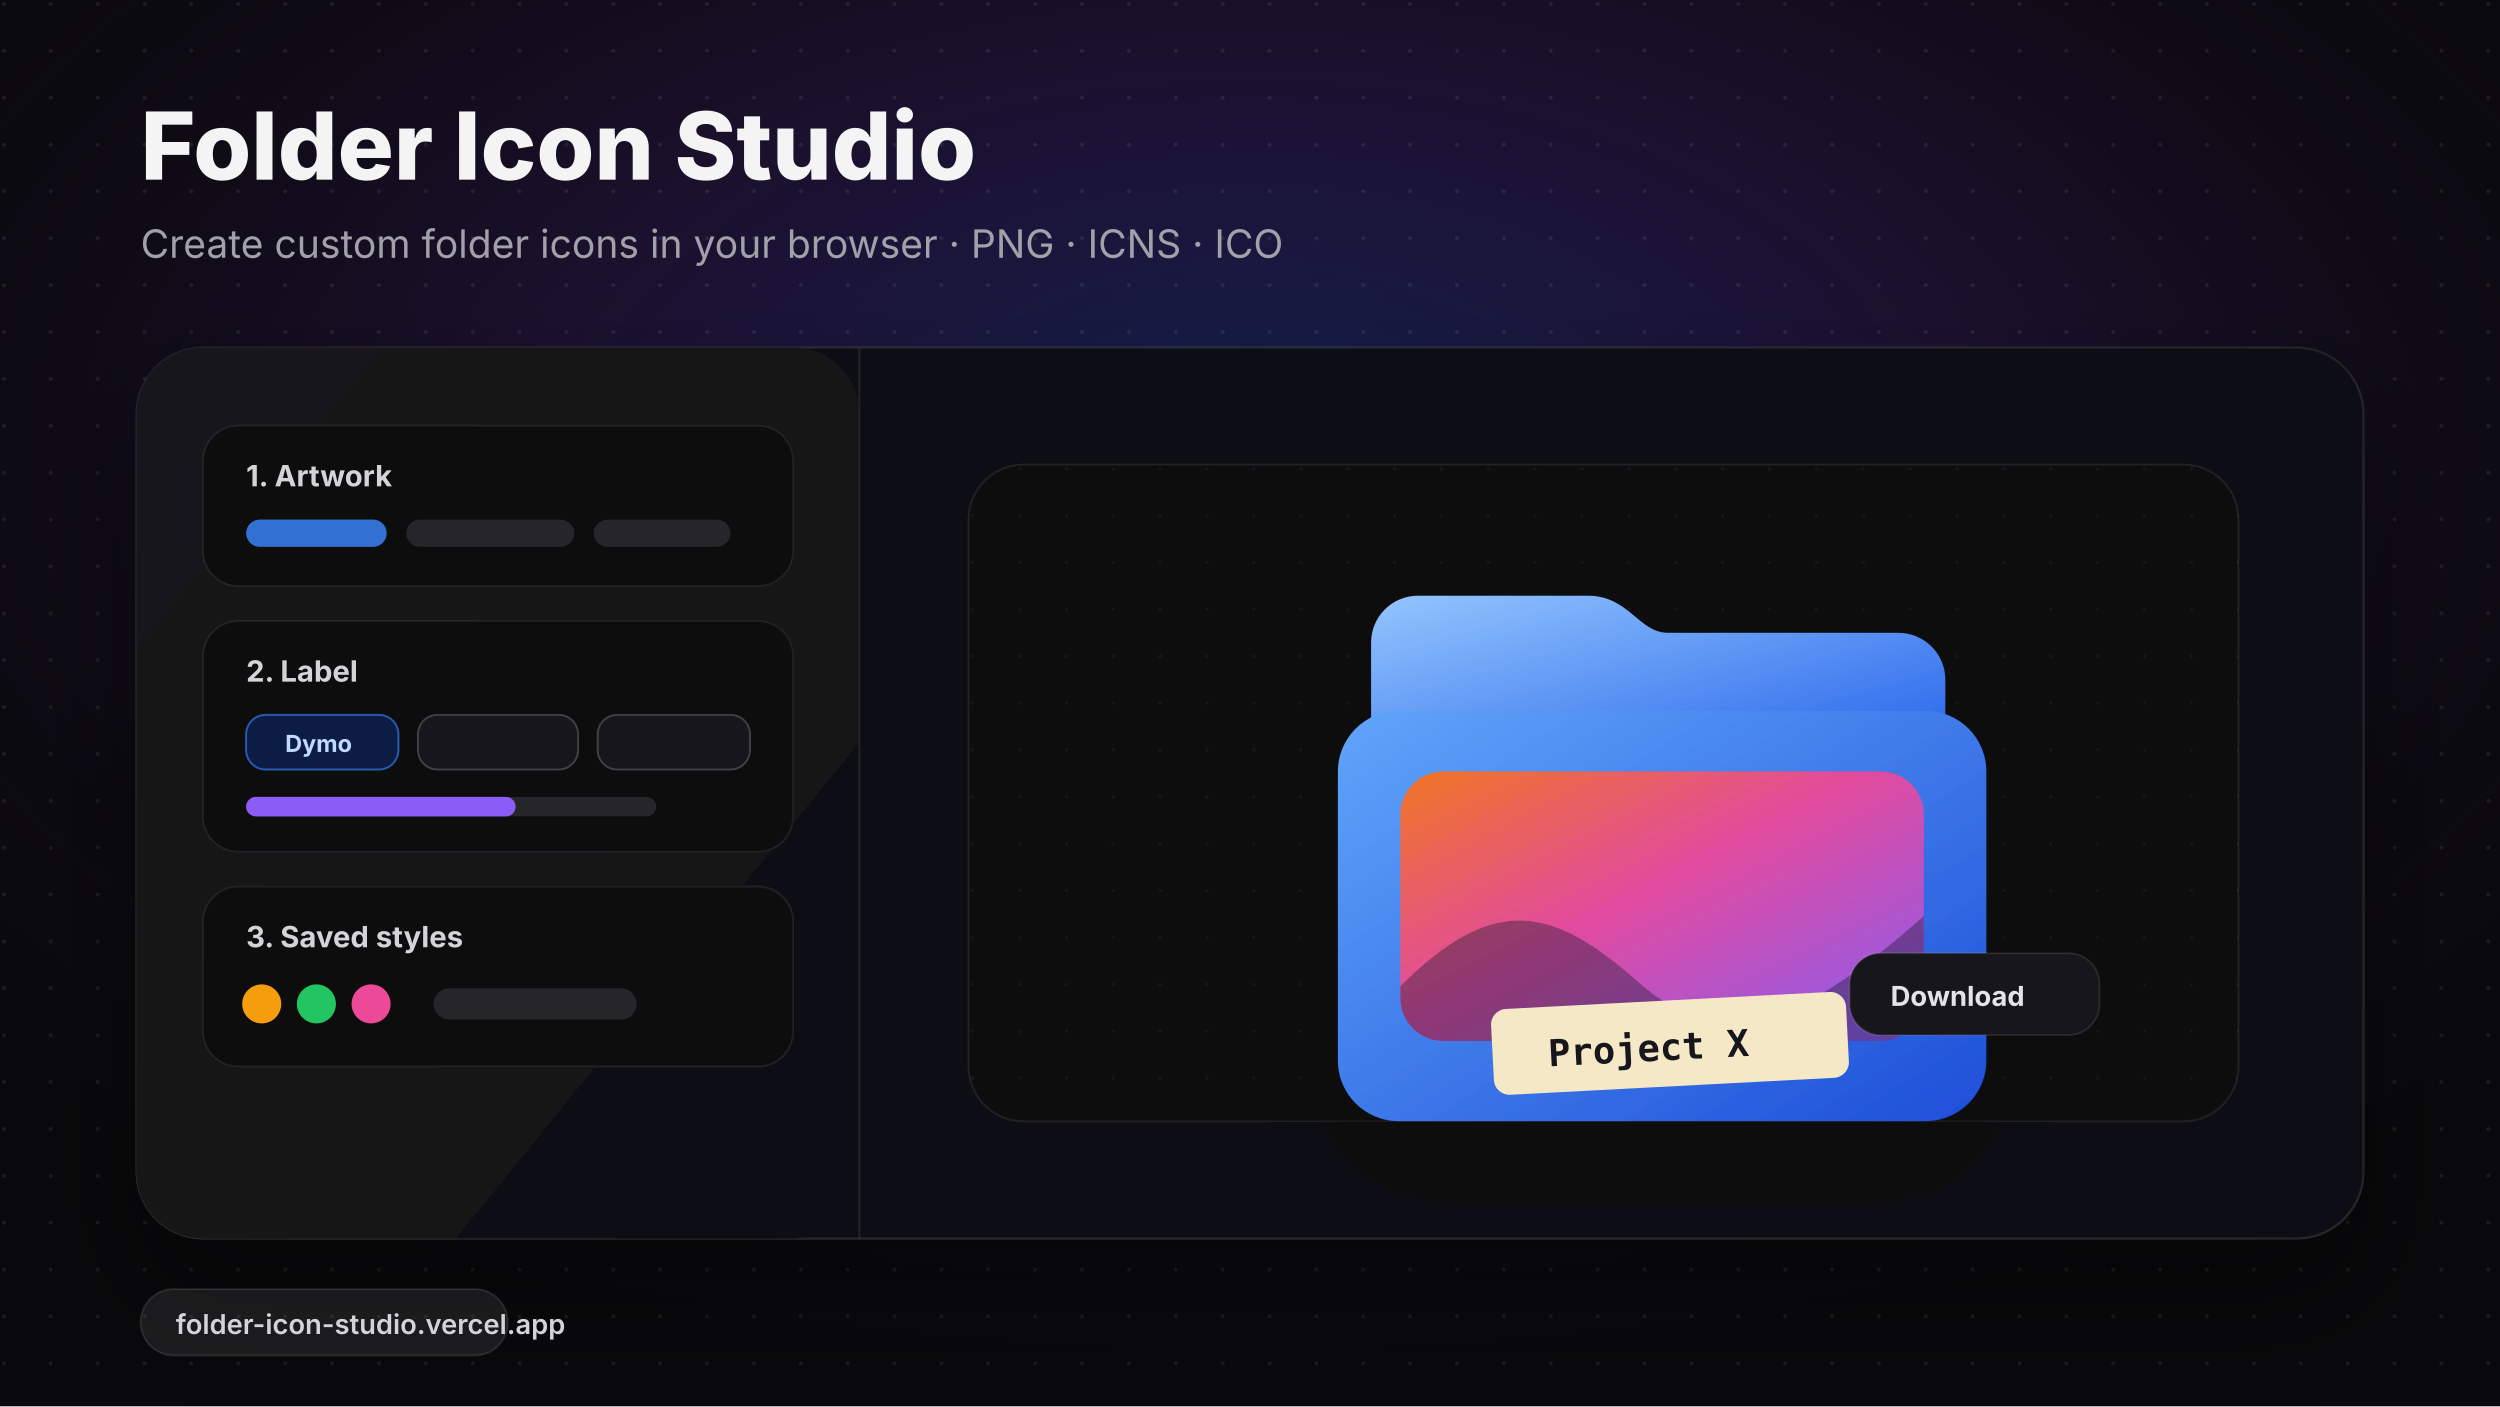
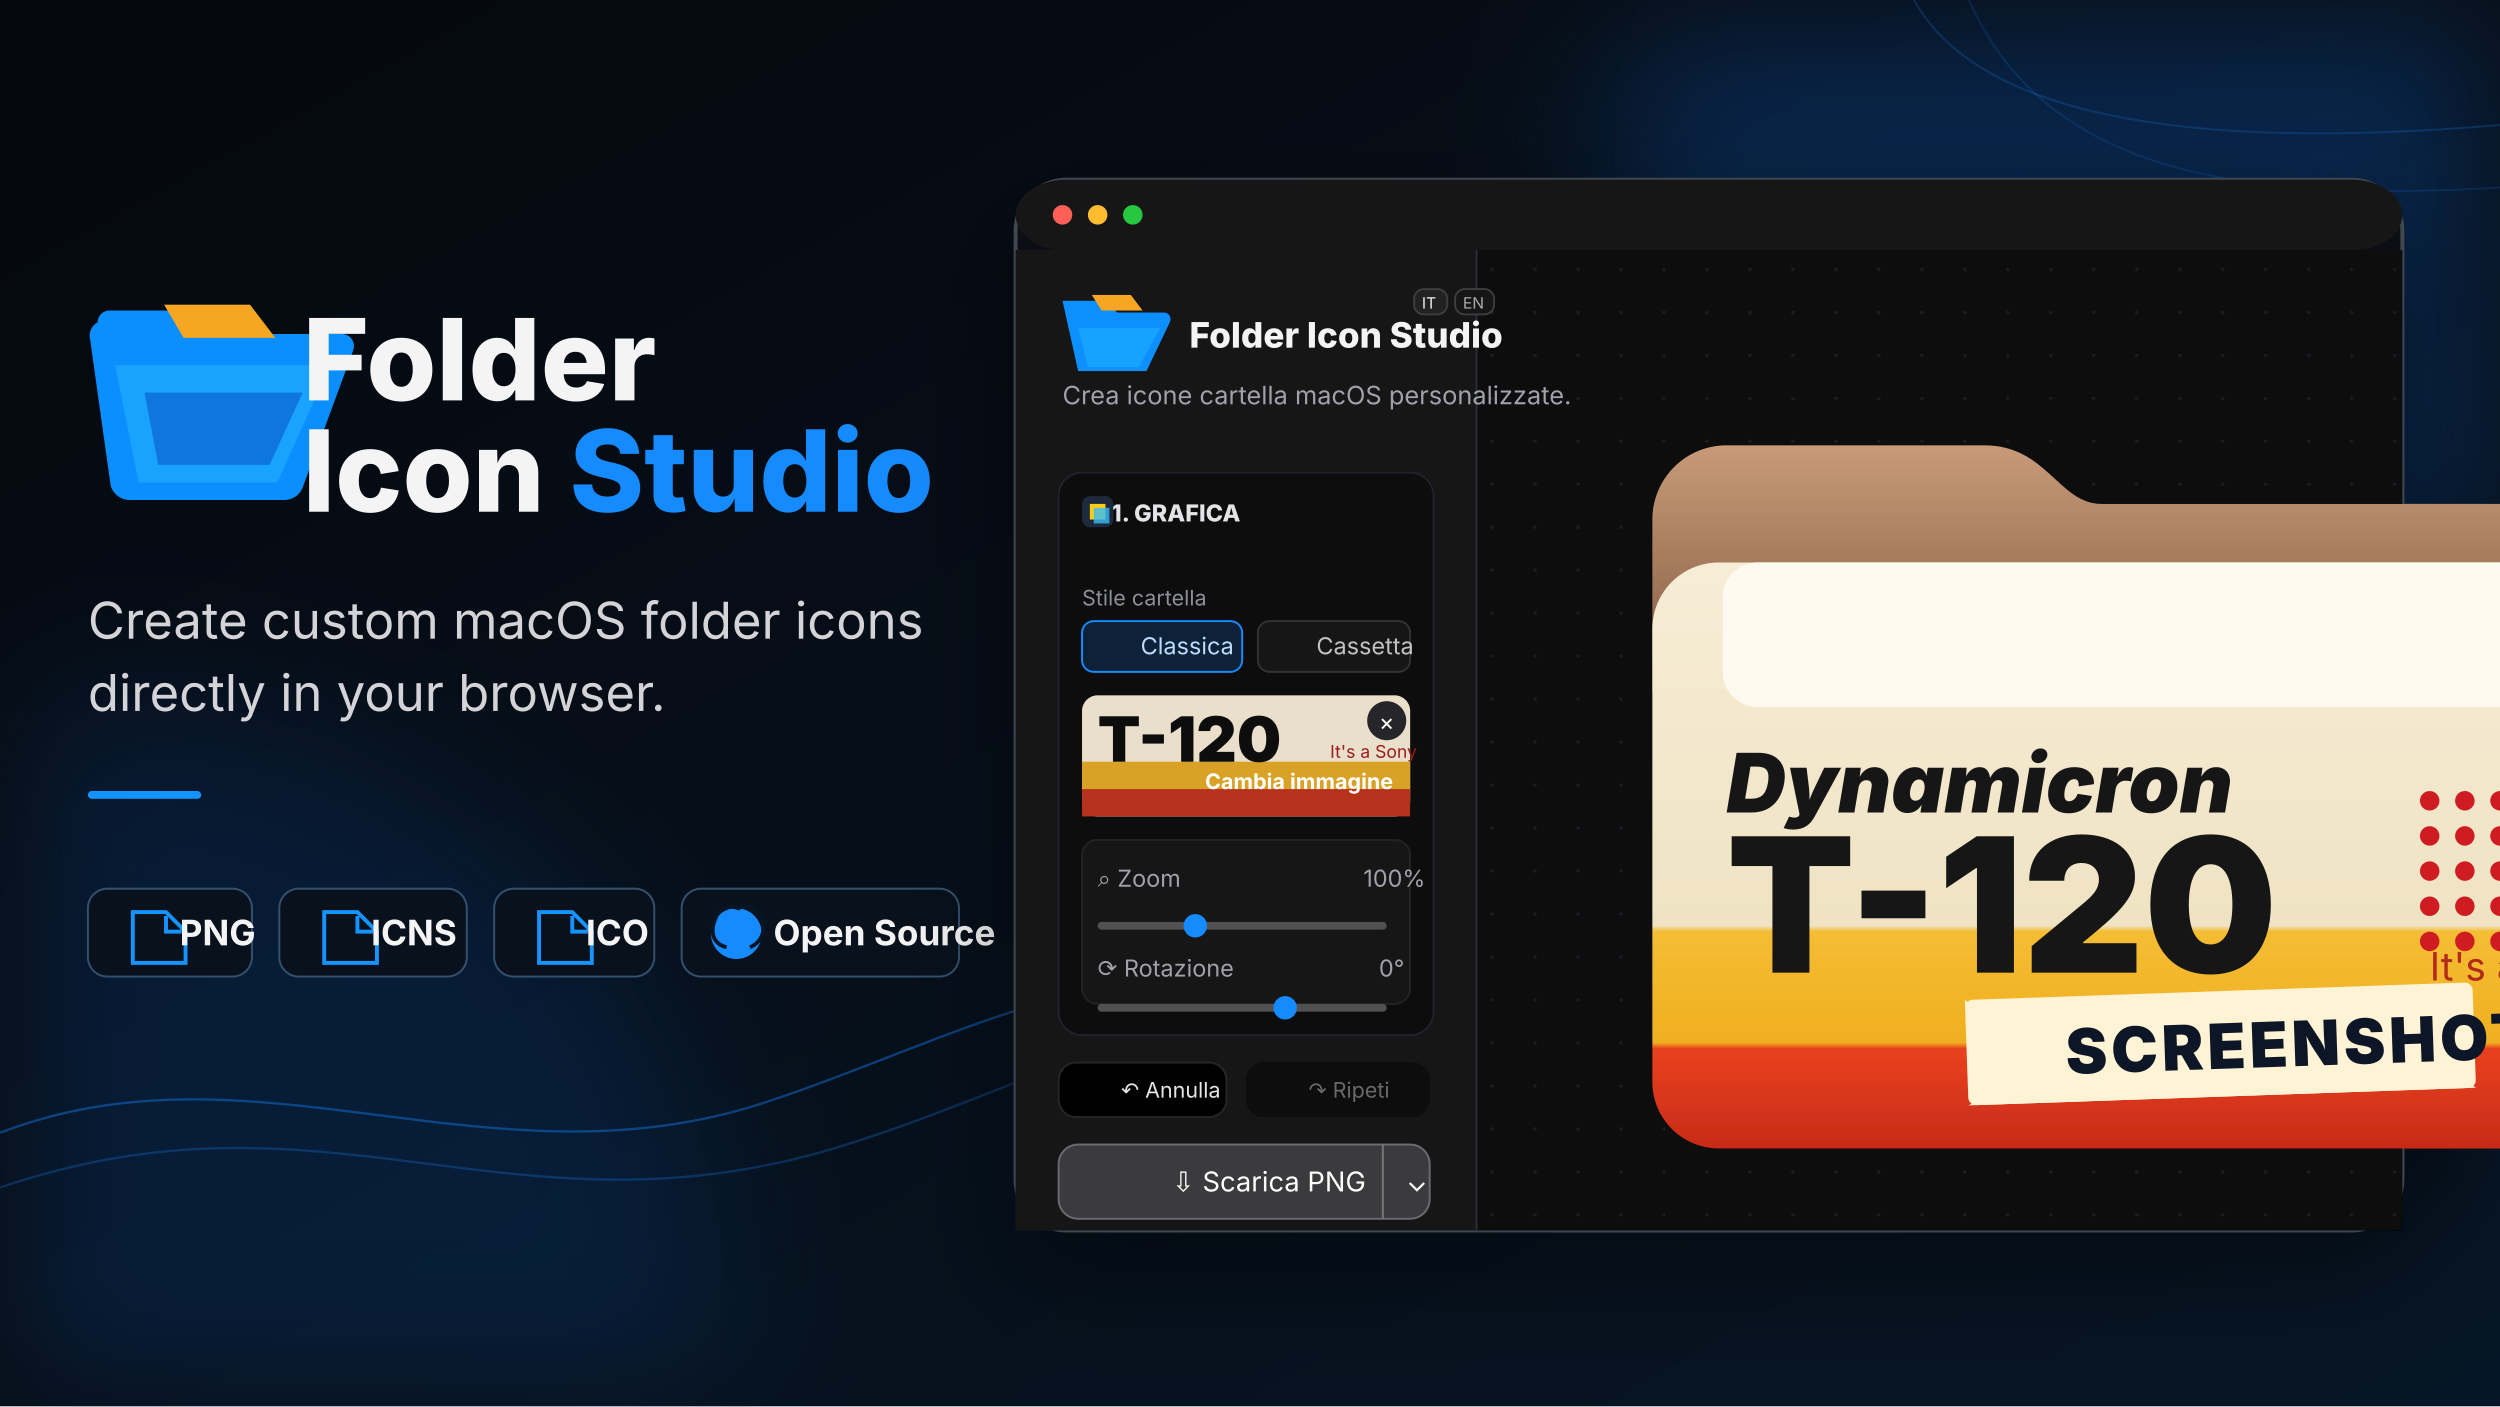
<svg xmlns="http://www.w3.org/2000/svg" width="1280" height="720" viewBox="0 0 1280 720" fill="none" role="img" aria-labelledby="title desc">
  <defs>
-     <radialGradient id="bgGlow" cx="50%" cy="32%" r="70%">
-       <stop offset="0%" stop-color="#1d4ed8" stop-opacity="0.32" />
-       <stop offset="42%" stop-color="#7c3aed" stop-opacity="0.15" />
-       <stop offset="100%" stop-color="#09090b" stop-opacity="0" />
-     </radialGradient>
-     <linearGradient id="panel" x1="0" y1="0" x2="1" y2="1">
-       <stop stop-color="#18181b" />
-       <stop offset="1" stop-color="#0f0f12" />
+     <linearGradient id="bg" x1="0" y1="0" x2="1" y2="1">
+       <stop stop-color="#05080d" />
+       <stop offset="1" stop-color="#071626" />
    </linearGradient>
-     <linearGradient id="folderTop" x1="0" y1="0" x2="1" y2="1">
-       <stop stop-color="#93c5fd" />
-       <stop offset="1" stop-color="#2563eb" />
+     <linearGradient id="blue" x1="0" y1="0" x2="1" y2="1">
+       <stop stop-color="#38bdf8" />
+       <stop offset="1" stop-color="#1479f3" />
    </linearGradient>
-     <linearGradient id="folderBody" x1="0" y1="0" x2="1" y2="1">
-       <stop stop-color="#60a5fa" />
-       <stop offset="1" stop-color="#1d4ed8" />
+     <linearGradient id="folder" x1="0" y1="0" x2="0" y2="1">
+       <stop stop-color="#f7edd7" />
+       <stop offset=".62" stop-color="#efe3c3" />
+       <stop offset=".63" stop-color="#f4bd34" />
+       <stop offset=".82" stop-color="#f0af20" />
+       <stop offset=".83" stop-color="#e9411e" />
+       <stop offset="1" stop-color="#c72b18" />
    </linearGradient>
-     <linearGradient id="art" x1="0" y1="0" x2="1" y2="1">
-       <stop stop-color="#f97316" />
-       <stop offset="0.45" stop-color="#ec4899" />
-       <stop offset="1" stop-color="#8b5cf6" />
+     <linearGradient id="tab" x1="0" y1="0" x2="0" y2="1">
+       <stop stop-color="#c89a78" />
+       <stop offset="1" stop-color="#805940" />
    </linearGradient>
-     <filter id="shadow" x="-20%" y="-20%" width="140%" height="140%">
-       <feDropShadow dx="0" dy="28" stdDeviation="28" flood-color="#000000" flood-opacity="0.42" />
+     <filter id="shadow" x="-25%" y="-25%" width="150%" height="150%">
+       <feDropShadow dx="0" dy="24" stdDeviation="28" flood-color="#000" flood-opacity=".45" />
    </filter>
-     <pattern id="dots" width="24" height="24" patternUnits="userSpaceOnUse">
-       <circle cx="2" cy="2" r="1" fill="#ffffff" opacity="0.08" />
+     <filter id="soft" x="-40%" y="-40%" width="180%" height="180%">
+       <feGaussianBlur stdDeviation="40" />
+     </filter>
+     <pattern id="dots" width="22" height="22" patternUnits="userSpaceOnUse">
+       <circle cx="2" cy="2" r="1" fill="#fff" opacity=".08" />
    </pattern>
  </defs>
-   <rect width="1280" height="720" fill="#09090b" />
-   <rect width="1280" height="720" fill="url(#bgGlow)" />
-   <rect width="1280" height="720" fill="url(#dots)" />
-   <text x="72" y="92" fill="#f4f4f5" font-family="Inter, ui-sans-serif, system-ui, -apple-system, BlinkMacSystemFont, Segoe UI, sans-serif" font-size="48" font-weight="800">Folder Icon Studio</text>
-   <text x="72" y="132" fill="#a1a1aa" font-family="Inter, ui-sans-serif, system-ui, -apple-system, BlinkMacSystemFont, Segoe UI, sans-serif" font-size="20">Create custom folder icons in your browser · PNG · ICNS · ICO</text>
-   <g filter="url(#shadow)">
-     <rect x="70" y="178" width="1140" height="456" rx="34" fill="#111114" stroke="#ffffff" stroke-opacity="0.08" />
-     <rect x="70" y="178" width="370" height="456" rx="34" fill="url(#panel)" />
-     <path d="M440 178V634" stroke="#ffffff" stroke-opacity="0.08" />
-     <g transform="translate(104 218)">
-       <rect width="302" height="82" rx="18" fill="#09090b" stroke="#ffffff" stroke-opacity="0.08" />
-       <text x="22" y="31" fill="#d4d4d8" font-family="Inter, ui-sans-serif, system-ui" font-size="15" font-weight="700">1. Artwork</text>
-       <rect x="22" y="48" width="72" height="14" rx="7" fill="#3b82f6" opacity="0.85" />
-       <rect x="104" y="48" width="86" height="14" rx="7" fill="#27272a" />
-       <rect x="200" y="48" width="70" height="14" rx="7" fill="#27272a" />
+   <rect width="1280" height="720" fill="url(#bg)" />
+   <circle cx="1085" cy="88" r="260" fill="#0b66d8" opacity=".25" filter="url(#soft)" />
+   <circle cx="60" cy="670" r="310" fill="#0b66d8" opacity=".16" filter="url(#soft)" />
+   <path d="M0 580C130 530 250 610 390 565C488 533 565 483 680 505" stroke="#1679e8" stroke-opacity=".45" stroke-width="1.2" />
+   <path d="M0 608C165 552 258 635 420 590C525 560 600 505 700 525" stroke="#1679e8" stroke-opacity=".28" stroke-width="1.2" />
+   <path d="M980 0C1012 58 1116 78 1280 64" stroke="#1679e8" stroke-opacity=".24" stroke-width="1" />
+   <path d="M1008 0C1045 82 1132 105 1280 96" stroke="#1679e8" stroke-opacity=".18" stroke-width="1" />
+   <g transform="translate(46 156)">
+     <path d="M4 9C4 5.7 6.7 3 10 3h50l12 12h57c4.4 0 7.4 4.4 5.8 8.5L109 93.5A10 10 0 0 1 99.7 100H20.4c-4.7 0-8.8-3.2-9.8-7.8L.2 18.2A8 8 0 0 1 4 9Z" fill="#0b8fff" />
+     <path d="M38 0h44l13 17H48L38 0Z" fill="#f6a623" />
+     <path d="M13 31h110L96 91H25L13 31Z" fill="#18a3ff" />
+     <path d="M28 45h81L92 82H35L28 45Z" fill="#0d69d7" opacity=".8" />
+   </g>
+   <text x="155" y="205" fill="#f4f4f5" font-family="Inter, ui-sans-serif, system-ui, -apple-system, BlinkMacSystemFont, Segoe UI, sans-serif" font-size="58" font-weight="800">Folder</text>
+   <text x="155" y="262" fill="#f4f4f5" font-family="Inter, ui-sans-serif, system-ui, -apple-system, BlinkMacSystemFont, Segoe UI, sans-serif" font-size="58" font-weight="800">Icon <tspan fill="#168bff">Studio</tspan>
+   </text>
+   <text x="45" y="327" fill="#d4d4d8" font-family="Inter, ui-sans-serif, system-ui" font-size="26">Create custom macOS folder icons</text>
+   <text x="45" y="364" fill="#d4d4d8" font-family="Inter, ui-sans-serif, system-ui" font-size="26">directly in your browser.</text>
+   <rect x="45" y="405" width="58" height="4" rx="2" fill="#1493ff" />
+   <g font-family="Inter, ui-sans-serif, system-ui" font-size="18" font-weight="700" fill="#f4f4f5">
+     <g transform="translate(45 455)">
+       <rect width="84" height="45" rx="10" fill="#08111c" stroke="#33516f" />
+       <path d="M23 12h17l10 10v16H23V12Zm17 2v8h8" stroke="#1594ff" stroke-width="2" fill="none" />
+       <text x="47" y="29">PNG</text>
    </g>
-     <g transform="translate(104 318)">
-       <rect width="302" height="118" rx="18" fill="#09090b" stroke="#ffffff" stroke-opacity="0.08" />
-       <text x="22" y="31" fill="#d4d4d8" font-family="Inter, ui-sans-serif, system-ui" font-size="15" font-weight="700">2. Label</text>
-       <rect x="22" y="48" width="78" height="28" rx="10" fill="#1d4ed8" fill-opacity="0.28" stroke="#3b82f6" stroke-opacity="0.65" />
-       <text x="42" y="67" fill="#bfdbfe" font-family="Inter, ui-sans-serif, system-ui" font-size="12" font-weight="700">Dymo</text>
-       <rect x="110" y="48" width="82" height="28" rx="10" fill="#18181b" stroke="#3f3f46" />
-       <rect x="202" y="48" width="78" height="28" rx="10" fill="#18181b" stroke="#3f3f46" />
-       <rect x="22" y="90" width="210" height="10" rx="5" fill="#27272a" />
-       <rect x="22" y="90" width="138" height="10" rx="5" fill="#8b5cf6" />
+     <g transform="translate(143 455)">
+       <rect width="96" height="45" rx="10" fill="#08111c" stroke="#33516f" />
+       <path d="M23 12h17l10 10v16H23V12Zm17 2v8h8" stroke="#1594ff" stroke-width="2" fill="none" />
+       <text x="47" y="29">ICNS</text>
    </g>
-     <g transform="translate(104 454)">
-       <rect width="302" height="92" rx="18" fill="#09090b" stroke="#ffffff" stroke-opacity="0.08" />
-       <text x="22" y="31" fill="#d4d4d8" font-family="Inter, ui-sans-serif, system-ui" font-size="15" font-weight="700">3. Saved styles</text>
-       <circle cx="30" cy="60" r="10" fill="#f59e0b" />
-       <circle cx="58" cy="60" r="10" fill="#22c55e" />
-       <circle cx="86" cy="60" r="10" fill="#ec4899" />
-       <rect x="118" y="52" width="104" height="16" rx="8" fill="#27272a" />
+     <g transform="translate(253 455)">
+       <rect width="82" height="45" rx="10" fill="#08111c" stroke="#33516f" />
+       <path d="M23 12h17l10 10v16H23V12Zm17 2v8h8" stroke="#1594ff" stroke-width="2" fill="none" />
+       <text x="47" y="29">ICO</text>
    </g>
-     <g transform="translate(496 238)">
-       <rect x="0" y="0" width="650" height="336" rx="28" fill="#09090b" stroke="#ffffff" stroke-opacity="0.08" />
-       <rect x="0" y="0" width="650" height="336" rx="28" fill="url(#dots)" opacity="0.7" />
-       <g transform="translate(167 55)" filter="url(#shadow)">
-         <path d="M39 36C39 22.745 49.745 12 63 12H150C171 12 176 31 191 31H309C322.255 31 333 41.745 333 55V95H39V36Z" fill="url(#folderTop)" />
-         <rect x="22" y="71" width="332" height="210" rx="31" fill="url(#folderBody)" />
-         <rect x="54" y="102" width="268" height="138" rx="22" fill="url(#art)" opacity="0.94" />
-         <path d="M54 212C102 164 132 171 176 210C219 248 260 231 322 176V218C322 230.15 312.15 240 300 240H76C63.85 240 54 230.15 54 218V212Z" fill="#0f172a" opacity="0.38" />
-         <rect x="100" y="224" width="182" height="44" rx="8" transform="rotate(-3 100 224)" fill="#f5e8c7" />
-         <text x="130" y="253" transform="rotate(-3 130 253)" fill="#18181b" font-family="Space Mono, ui-monospace, SFMono-Regular, Menlo, monospace" font-size="19" font-weight="700">Project X</text>
-       </g>
-       <g transform="translate(451 250)">
-         <rect width="128" height="42" rx="16" fill="#18181b" stroke="#ffffff" stroke-opacity="0.1" />
-         <text x="21" y="27" fill="#e4e4e7" font-family="Inter, ui-sans-serif, system-ui" font-size="14" font-weight="700">Download</text>
-       </g>
+     <g transform="translate(349 455)">
+       <rect width="142" height="45" rx="10" fill="#08111c" stroke="#33516f" />
+       <circle cx="28" cy="23" r="13" fill="#168bff" />
+       <path d="M23 30c-8-2-8-9-6-14 2-6 7-8 12-6 4-2 9 0 12 5 2 5 1 12-6 15" stroke="#071626" stroke-width="2" fill="none" />
+       <text x="47" y="29">Open Source</text>
    </g>
  </g>
-   <g transform="translate(72 660)">
-     <rect width="188" height="34" rx="17" fill="#ffffff" fill-opacity="0.08" stroke="#ffffff" stroke-opacity="0.1" />
-     <text x="18" y="23" fill="#d4d4d8" font-family="Inter, ui-sans-serif, system-ui" font-size="14" font-weight="600">folder-icon-studio.vercel.app</text>
+   <g transform="translate(520 92)" filter="url(#shadow)">
+     <rect width="710" height="538" rx="26" fill="#101114" stroke="#3f4650" stroke-width="2" />
+     <rect y="0" width="710" height="36" rx="26" fill="#161719" />
+     <circle cx="24" cy="18" r="5" fill="#ff5f57" />
+     <circle cx="42" cy="18" r="5" fill="#febc2e" />
+     <circle cx="60" cy="18" r="5" fill="#28c840" />
+     <rect x="0" y="36" width="236" height="502" fill="#141416" />
+     <rect x="236" y="36" width="474" height="502" fill="#07090d" />
+     <rect x="236" y="36" width="474" height="502" fill="url(#dots)" />
+     <line x1="236" y1="36" x2="236" y2="538" stroke="#2a2f37" />
+     <g transform="translate(24 59)">
+       <path d="M0 3h22l6 6h24c2.5 0 4 2.6 3 4.9L43 39H8L0 3Z" fill="#0b8fff" />
+       <path d="M15 0h20l6 8H20L15 0Z" fill="#f6a623" />
+       <path d="M8 17h42L39 37H13L8 17Z" fill="#18a3ff" />
+       <text x="65" y="27" fill="#f4f4f5" font-family="Inter, ui-sans-serif, system-ui" font-size="18" font-weight="800">Folder Icon Studio</text>
+       <rect x="180" y="-3" width="17" height="13" rx="5" fill="#242424" stroke="#3c3c3c" />
+       <text x="184" y="7" fill="#eee" font-family="Inter" font-size="8">IT</text>
+       <rect x="201" y="-3" width="20" height="13" rx="5" fill="#171717" stroke="#3c3c3c" />
+       <text x="205" y="7" fill="#aaa" font-family="Inter" font-size="8">EN</text>
+       <text x="0" y="56" fill="#a1a1aa" font-family="Inter" font-size="13">Crea icone cartella macOS personalizzate.</text>
+     </g>
+     <g transform="translate(22 150)">
+       <rect width="192" height="288" rx="12" fill="#0b0b0d" stroke="#20232a" />
+       <text x="27" y="25" fill="#e4e4e7" font-family="Inter" font-size="12" font-weight="800">1. GRAFICA</text>
+       <rect x="12" y="12" width="16" height="16" rx="4" fill="#1e293b" />
+       <rect x="16" y="16" width="8" height="8" fill="#facc15" />
+       <rect x="18" y="18" width="8" height="8" fill="#38bdf8" opacity=".8" />
+       <text x="12" y="68" fill="#8d9096" font-family="Inter" font-size="11">Stile cartella</text>
+       <rect x="12" y="76" width="82" height="26" rx="6" fill="#0b2238" stroke="#168bff" />
+       <text x="42" y="93" fill="#bfdbfe" font-family="Inter" font-size="12">Classica</text>
+       <rect x="102" y="76" width="78" height="26" rx="6" fill="#171717" stroke="#333" />
+       <text x="132" y="93" fill="#c2c2c2" font-family="Inter" font-size="12">Cassetta</text>
+       <rect x="12" y="114" width="168" height="62" rx="8" fill="#eadfca" />
+       <rect x="12" y="148" width="168" height="14" fill="#d9a125" />
+       <rect x="12" y="162" width="168" height="14" fill="#b7301b" />
+       <text x="20" y="148" fill="#111" font-family="Inter" font-size="32" font-weight="900">T-120</text>
+       <text x="139" y="146" fill="#9b1c1c" font-family="Inter" font-size="9">It's a Sony</text>
+       <circle cx="168" cy="127" r="10" fill="#27272a" />
+       <text x="164" y="132" fill="#fff" font-family="Inter" font-size="12">×</text>
+       <text x="75" y="162" fill="#fff" font-family="Inter" font-size="11" font-weight="700">Cambia immagine</text>
+       <rect x="12" y="188" width="168" height="84" rx="8" fill="#151515" stroke="#242424" />
+       <text x="20" y="212" fill="#a1a1aa" font-family="Inter" font-size="12">⌕ Zoom</text>
+       <text x="156" y="212" fill="#a1a1aa" font-family="Inter" font-size="12">100%</text>
+       <line x1="22" y1="232" x2="166" y2="232" stroke="#515151" stroke-width="4" stroke-linecap="round" />
+       <circle cx="70" cy="232" r="6" fill="#168bff" />
+       <text x="20" y="258" fill="#a1a1aa" font-family="Inter" font-size="12">⟳ Rotazione</text>
+       <text x="164" y="258" fill="#a1a1aa" font-family="Inter" font-size="12">0°</text>
+       <line x1="22" y1="274" x2="166" y2="274" stroke="#515151" stroke-width="4" stroke-linecap="round" />
+       <circle cx="116" cy="274" r="6" fill="#168bff" />
+     </g>
+     <g transform="translate(22 452)">
+       <rect width="86" height="28" rx="9" fill="#050505" stroke="#27272a" />
+       <text x="32" y="18" fill="#e4e4e7" font-family="Inter" font-size="11">↶ Annulla</text>
+       <rect x="96" width="94" height="28" rx="9" fill="#080808" opacity=".8" />
+       <text x="128" y="18" fill="#696969" font-family="Inter" font-size="11">↷ Ripeti</text>
+       <rect y="42" width="190" height="38" rx="10" fill="#3a3a3d" stroke="#6b6b70" />
+       <text x="58" y="66" fill="#fff" font-family="Inter" font-size="14">⇩ Scarica PNG</text>
+       <line x1="166" y1="42" x2="166" y2="80" stroke="#777" />
+       <text x="178" y="66" fill="#fff" font-family="Inter" font-size="14">⌄</text>
+     </g>
+     <g transform="translate(326 118)">
+       <path d="M0 56C0 35 17 18 38 18h132c32 0 38 30 60 30h252c21 0 38 17 38 38v58H0V56Z" fill="url(#tab)" />
+       <rect x="0" y="78" width="520" height="300" rx="34" fill="url(#folder)" />
+       <rect x="36" y="78" width="448" height="74" rx="18" fill="#fffaf0" />
+       <text x="38" y="206" fill="#191919" font-family="Inter, Arial, sans-serif" font-size="42" font-weight="900" font-style="italic">Dynamicron</text>
+       <text x="38" y="288" fill="#171717" font-family="Inter, Arial, sans-serif" font-size="96" font-weight="900">T-120</text>
+       <g transform="translate(398 200)" fill="#cf1f22">
+         <circle cx="0" cy="0" r="5" />
+         <circle cx="18" cy="0" r="5" />
+         <circle cx="36" cy="0" r="5" />
+         <circle cx="54" cy="0" r="5" />
+         <circle cx="72" cy="0" r="5" />
+         <circle cx="90" cy="0" r="5" />
+         <circle cx="0" cy="18" r="5" />
+         <circle cx="18" cy="18" r="5" />
+         <circle cx="36" cy="18" r="5" />
+         <circle cx="54" cy="18" r="5" />
+         <circle cx="72" cy="18" r="5" />
+         <circle cx="90" cy="18" r="5" />
+         <circle cx="0" cy="36" r="5" />
+         <circle cx="18" cy="36" r="5" />
+         <circle cx="36" cy="36" r="5" />
+         <circle cx="54" cy="36" r="5" />
+         <circle cx="72" cy="36" r="5" />
+         <circle cx="0" cy="54" r="5" />
+         <circle cx="18" cy="54" r="5" />
+         <circle cx="36" cy="54" r="5" />
+         <circle cx="54" cy="54" r="5" />
+         <circle cx="0" cy="72" r="5" />
+         <circle cx="18" cy="72" r="5" />
+         <circle cx="36" cy="72" r="5" />
+       </g>
+       <text x="398" y="292" fill="#b12a1b" font-family="Inter" font-size="20">It's a Sony</text>
+       <rect x="160" y="302" width="260" height="54" rx="4" fill="#fff3d6" transform="rotate(-2 160 302)" />
+       <path d="M160 302l10 7-10 7 10 7-10 7 10 7-10 7 10 7-10 5h260l-10-7 10-7-10-7 10-7-10-7 10-7-10-7 10-2H160Z" fill="#fff3d6" transform="rotate(-2 160 302)" />
+       <text x="212" y="340" fill="#111827" font-family="Inter, Arial, sans-serif" font-size="32" font-weight="900" letter-spacing="2" transform="rotate(-2 212 340)">SCREENSHOTS</text>
+     </g>
  </g>
</svg>
